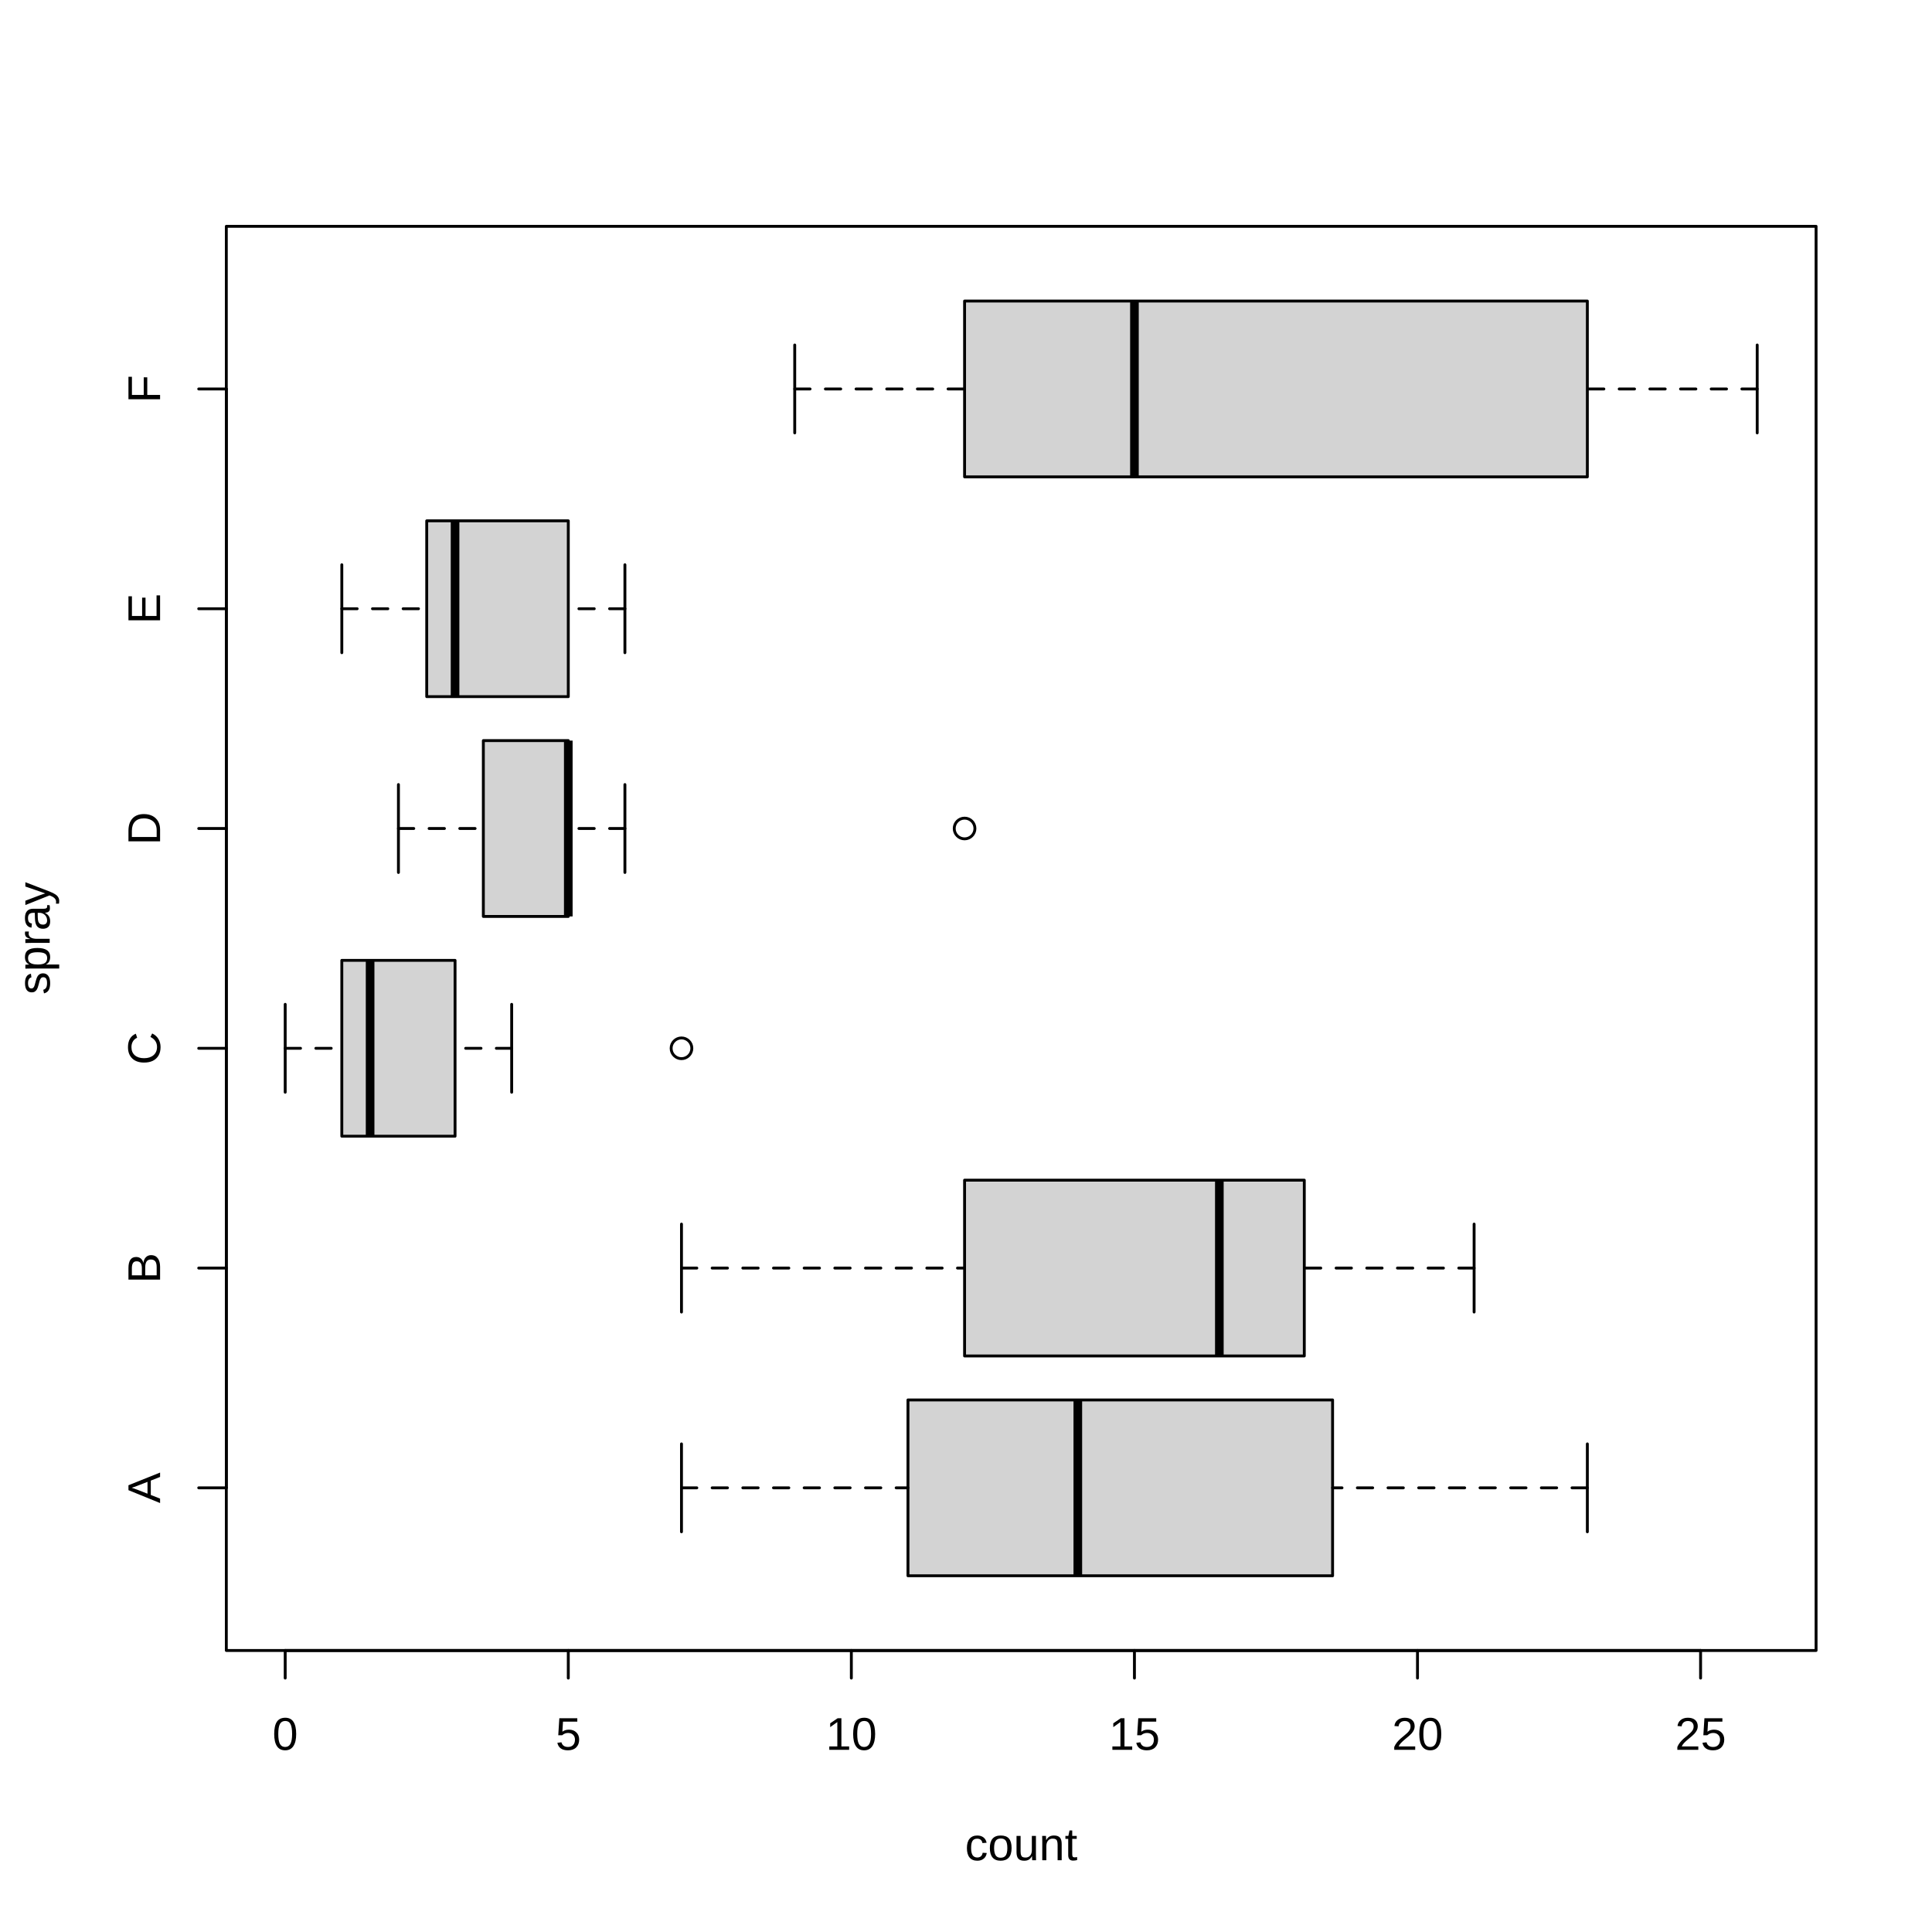
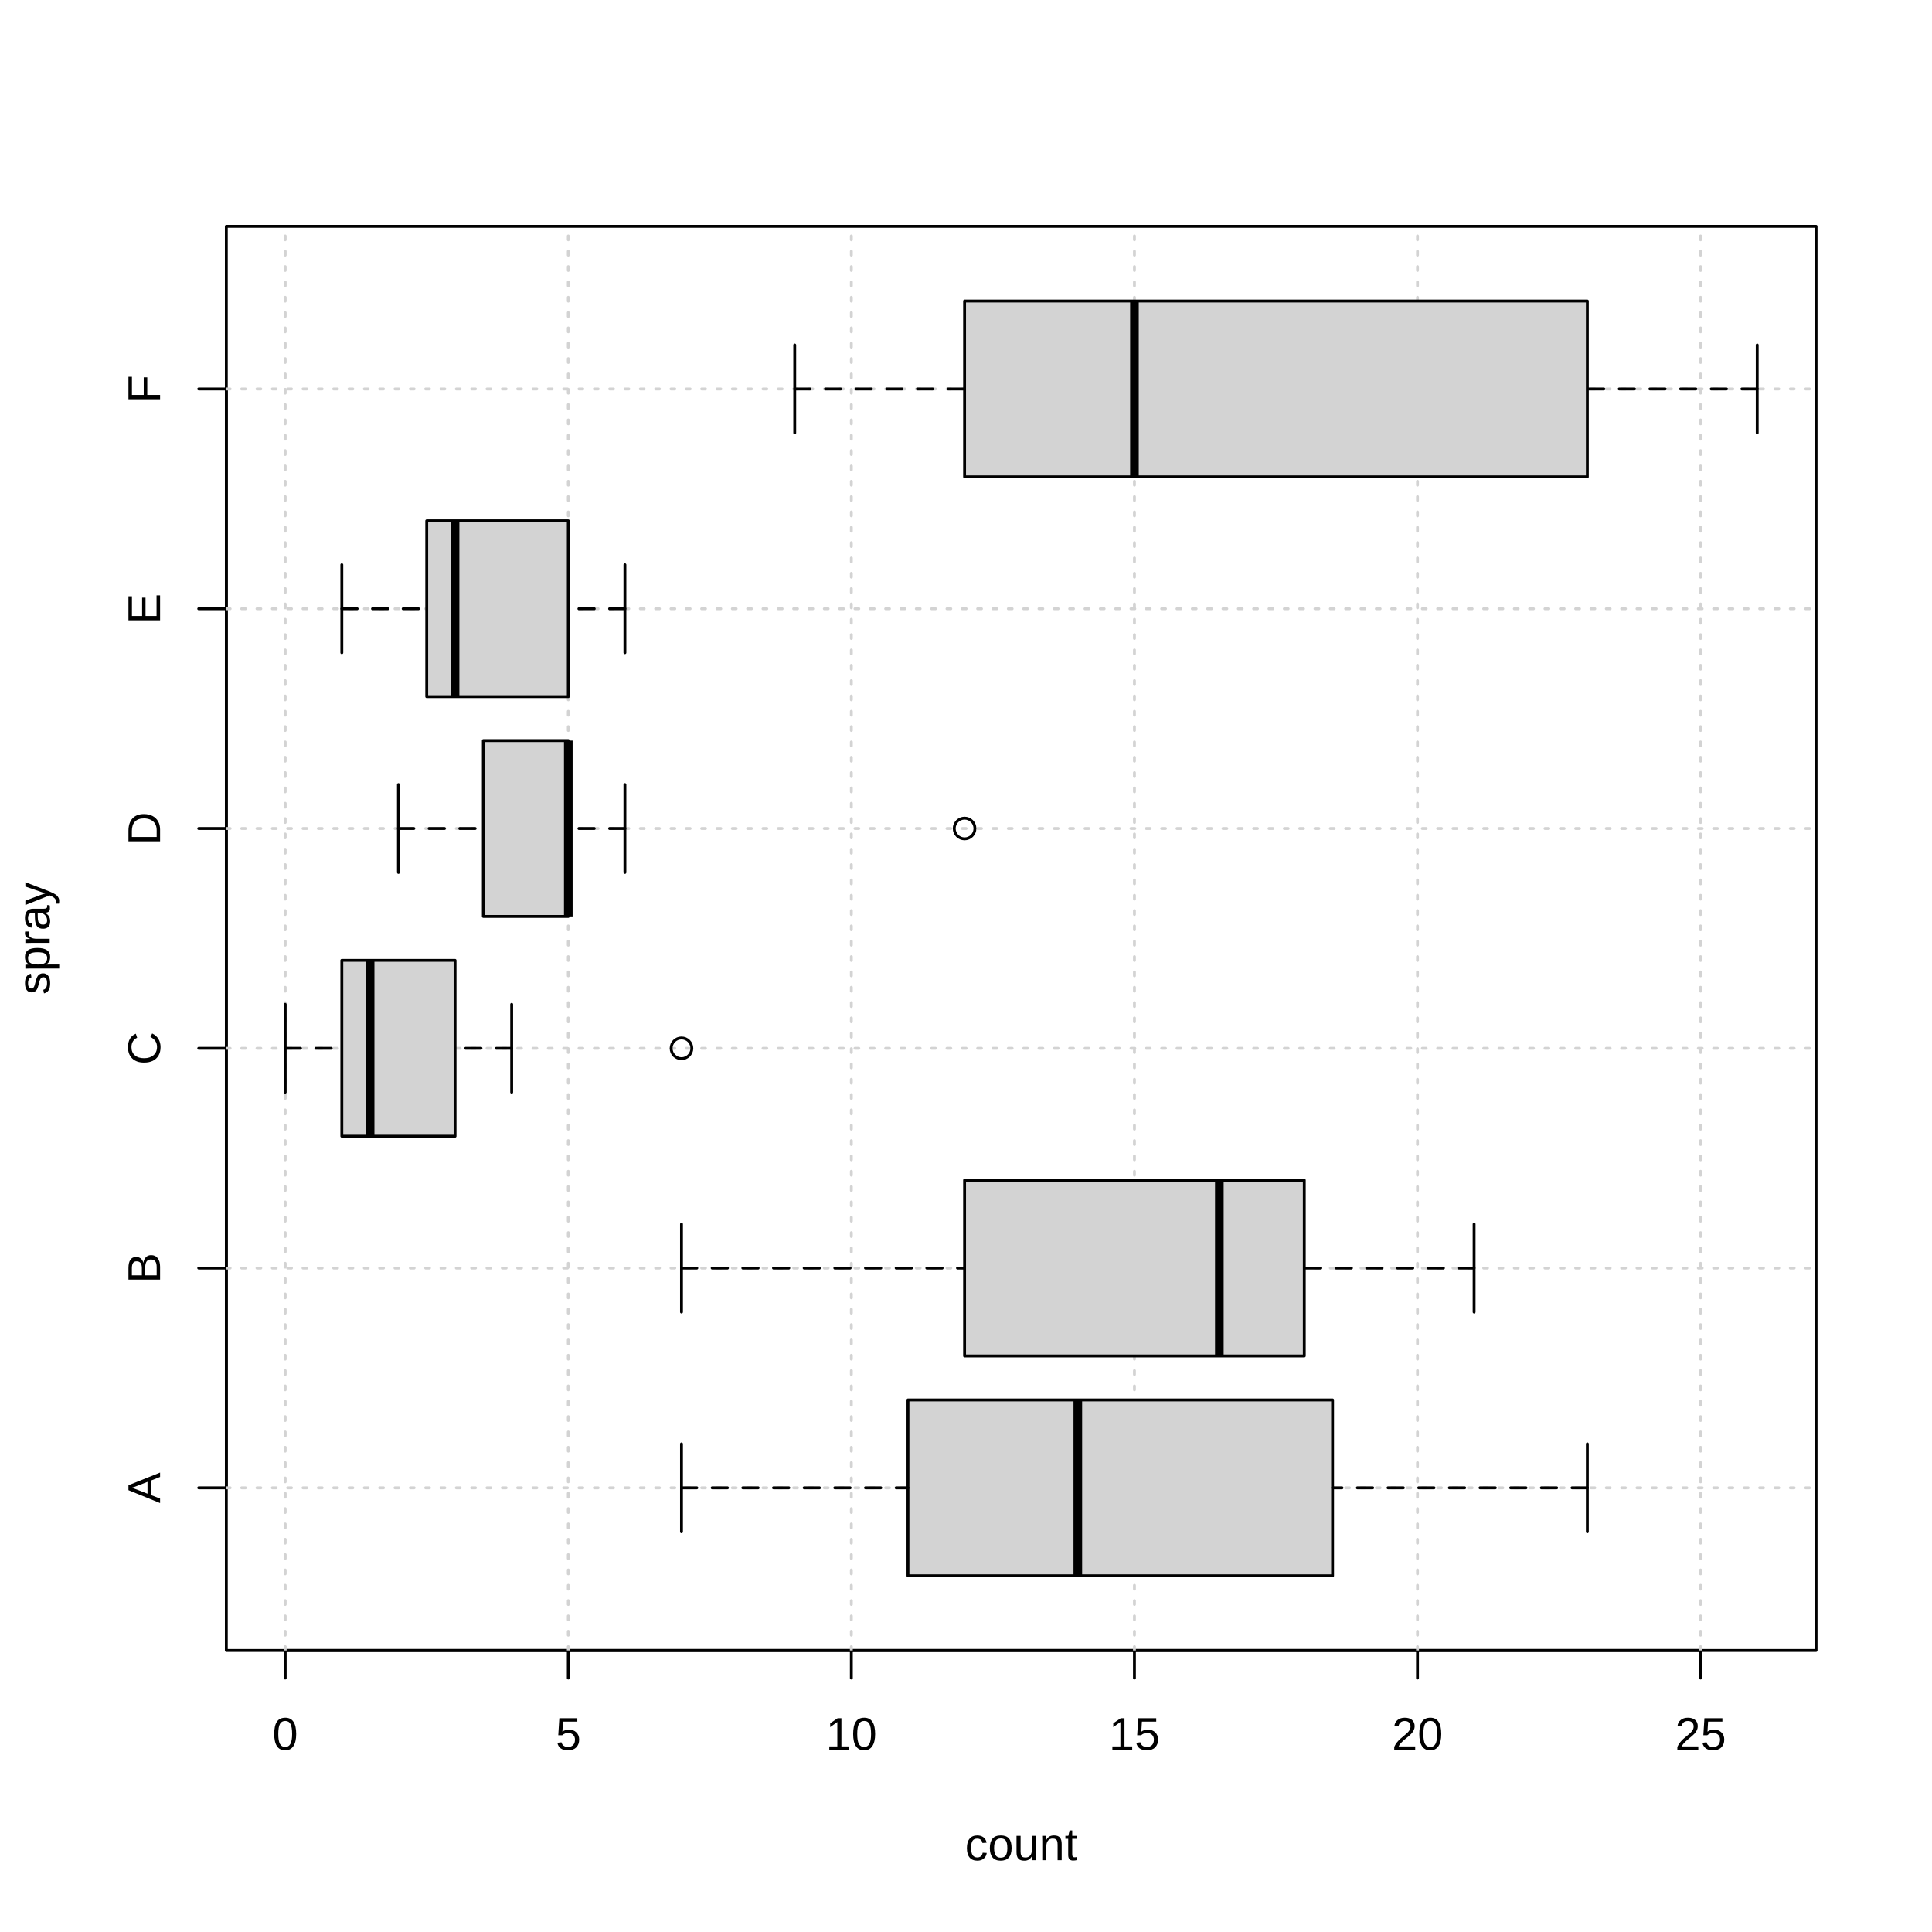
<svg xmlns="http://www.w3.org/2000/svg" class="svglite" width="504.00pt" height="504.00pt" viewBox="0 0 504.00 504.00">
  <defs>
    <style type="text/css">
    .svglite line, .svglite polyline, .svglite polygon, .svglite path, .svglite rect, .svglite circle {
      fill: none;
      stroke: #000000;
      stroke-linecap: round;
      stroke-linejoin: round;
      stroke-miterlimit: 10.00;
    }
    .svglite text {
      white-space: pre;
    }
  </style>
  </defs>
  <rect width="100%" height="100%" style="stroke: none; fill: #FFFFFF;" />
  <defs>
    <clipPath id="cpMC4wMHw1MDQuMDB8MC4wMHw1MDQuMDA=">
      <rect x="0.00" y="0.00" width="504.00" height="504.00" />
    </clipPath>
  </defs>
  <g clip-path="url(#cpMC4wMHw1MDQuMDB8MC4wMHw1MDQuMDA=)">
    <text x="266.40" y="485.28" text-anchor="middle" style="font-size: 12.00px; font-family: &quot;Liberation Sans&quot;;" textLength="29.36px" lengthAdjust="spacingAndGlyphs">count</text>
    <text transform="translate(12.96,244.80) rotate(-90)" text-anchor="middle" style="font-size: 12.00px; font-family: &quot;Liberation Sans&quot;;" textLength="29.35px" lengthAdjust="spacingAndGlyphs">spray</text>
    <line x1="59.04" y1="388.13" x2="59.04" y2="101.47" style="stroke-width: 0.75;" />
    <line x1="59.04" y1="388.13" x2="51.84" y2="388.13" style="stroke-width: 0.75;" />
    <line x1="59.04" y1="330.80" x2="51.84" y2="330.80" style="stroke-width: 0.75;" />
    <line x1="59.04" y1="273.47" x2="51.84" y2="273.47" style="stroke-width: 0.75;" />
    <line x1="59.04" y1="216.13" x2="51.84" y2="216.13" style="stroke-width: 0.75;" />
    <line x1="59.04" y1="158.80" x2="51.84" y2="158.80" style="stroke-width: 0.75;" />
    <line x1="59.04" y1="101.47" x2="51.84" y2="101.47" style="stroke-width: 0.75;" />
    <text transform="translate(41.76,388.13) rotate(-90)" text-anchor="middle" style="font-size: 12.00px; font-family: &quot;Liberation Sans&quot;;" textLength="8.01px" lengthAdjust="spacingAndGlyphs">A</text>
    <text transform="translate(41.76,330.80) rotate(-90)" text-anchor="middle" style="font-size: 12.00px; font-family: &quot;Liberation Sans&quot;;" textLength="8.01px" lengthAdjust="spacingAndGlyphs">B</text>
    <text transform="translate(41.76,273.47) rotate(-90)" text-anchor="middle" style="font-size: 12.00px; font-family: &quot;Liberation Sans&quot;;" textLength="8.67px" lengthAdjust="spacingAndGlyphs">C</text>
    <text transform="translate(41.76,216.13) rotate(-90)" text-anchor="middle" style="font-size: 12.00px; font-family: &quot;Liberation Sans&quot;;" textLength="8.67px" lengthAdjust="spacingAndGlyphs">D</text>
    <text transform="translate(41.76,158.80) rotate(-90)" text-anchor="middle" style="font-size: 12.00px; font-family: &quot;Liberation Sans&quot;;" textLength="8.01px" lengthAdjust="spacingAndGlyphs">E</text>
    <text transform="translate(41.76,101.47) rotate(-90)" text-anchor="middle" style="font-size: 12.00px; font-family: &quot;Liberation Sans&quot;;" textLength="7.33px" lengthAdjust="spacingAndGlyphs">F</text>
    <line x1="74.40" y1="430.56" x2="443.63" y2="430.56" style="stroke-width: 0.75;" />
    <line x1="74.40" y1="430.56" x2="74.40" y2="437.76" style="stroke-width: 0.75;" />
    <line x1="148.25" y1="430.56" x2="148.25" y2="437.76" style="stroke-width: 0.75;" />
    <line x1="222.09" y1="430.56" x2="222.09" y2="437.76" style="stroke-width: 0.75;" />
    <line x1="295.94" y1="430.56" x2="295.94" y2="437.76" style="stroke-width: 0.75;" />
    <line x1="369.78" y1="430.56" x2="369.78" y2="437.76" style="stroke-width: 0.75;" />
    <line x1="443.63" y1="430.56" x2="443.63" y2="437.76" style="stroke-width: 0.75;" />
    <text x="74.40" y="456.48" text-anchor="middle" style="font-size: 12.00px; font-family: &quot;Liberation Sans&quot;;" textLength="6.67px" lengthAdjust="spacingAndGlyphs">0</text>
    <text x="148.25" y="456.48" text-anchor="middle" style="font-size: 12.00px; font-family: &quot;Liberation Sans&quot;;" textLength="6.67px" lengthAdjust="spacingAndGlyphs">5</text>
    <text x="222.09" y="456.48" text-anchor="middle" style="font-size: 12.00px; font-family: &quot;Liberation Sans&quot;;" textLength="13.35px" lengthAdjust="spacingAndGlyphs">10</text>
    <text x="295.94" y="456.48" text-anchor="middle" style="font-size: 12.00px; font-family: &quot;Liberation Sans&quot;;" textLength="13.35px" lengthAdjust="spacingAndGlyphs">15</text>
    <text x="369.78" y="456.48" text-anchor="middle" style="font-size: 12.00px; font-family: &quot;Liberation Sans&quot;;" textLength="13.35px" lengthAdjust="spacingAndGlyphs">20</text>
    <text x="443.63" y="456.48" text-anchor="middle" style="font-size: 12.00px; font-family: &quot;Liberation Sans&quot;;" textLength="13.35px" lengthAdjust="spacingAndGlyphs">25</text>
    <polygon points="59.04,430.56 473.76,430.56 473.76,59.04 59.04,59.04 " style="stroke-width: 0.75;" />
  </g>
  <defs>
    <clipPath id="cpNTkuMDR8NDczLjc2fDU5LjA0fDQzMC41Ng==">
      <rect x="59.04" y="59.04" width="414.72" height="371.52" />
    </clipPath>
  </defs>
  <g clip-path="url(#cpNTkuMDR8NDczLjc2fDU5LjA0fDQzMC41Ng==)">
+     <line x1="59.04" y1="388.13" x2="473.76" y2="388.13" style="stroke-width: 0.75; stroke: #D3D3D3; stroke-dasharray: 1.00,3.00;" />
+     <line x1="59.04" y1="330.80" x2="473.76" y2="330.80" style="stroke-width: 0.75; stroke: #D3D3D3; stroke-dasharray: 1.00,3.00;" />
+     <line x1="59.04" y1="273.47" x2="473.76" y2="273.47" style="stroke-width: 0.75; stroke: #D3D3D3; stroke-dasharray: 1.00,3.00;" />
+     <line x1="59.04" y1="216.13" x2="473.76" y2="216.13" style="stroke-width: 0.75; stroke: #D3D3D3; stroke-dasharray: 1.00,3.00;" />
+     <line x1="59.04" y1="158.80" x2="473.76" y2="158.80" style="stroke-width: 0.75; stroke: #D3D3D3; stroke-dasharray: 1.00,3.00;" />
+     <line x1="59.04" y1="101.47" x2="473.76" y2="101.47" style="stroke-width: 0.75; stroke: #D3D3D3; stroke-dasharray: 1.00,3.00;" />
+     <line x1="74.40" y1="430.56" x2="74.40" y2="59.04" style="stroke-width: 0.75; stroke: #D3D3D3; stroke-dasharray: 1.00,3.00;" />
+     <line x1="148.25" y1="430.56" x2="148.25" y2="59.04" style="stroke-width: 0.75; stroke: #D3D3D3; stroke-dasharray: 1.00,3.00;" />
+     <line x1="222.09" y1="430.56" x2="222.09" y2="59.04" style="stroke-width: 0.75; stroke: #D3D3D3; stroke-dasharray: 1.00,3.00;" />
+     <line x1="295.94" y1="430.56" x2="295.94" y2="59.04" style="stroke-width: 0.75; stroke: #D3D3D3; stroke-dasharray: 1.00,3.00;" />
+     <line x1="369.78" y1="430.56" x2="369.78" y2="59.04" style="stroke-width: 0.75; stroke: #D3D3D3; stroke-dasharray: 1.00,3.00;" />
+     <line x1="443.63" y1="430.56" x2="443.63" y2="59.04" style="stroke-width: 0.75; stroke: #D3D3D3; stroke-dasharray: 1.00,3.00;" />
    <polygon points="236.86,411.07 236.86,365.20 347.63,365.20 347.63,411.07 " style="stroke-width: 0.75; stroke: none; fill: #D3D3D3;" />
    <line x1="281.17" y1="411.07" x2="281.17" y2="365.20" style="stroke-width: 2.25; stroke-linecap: butt;" />
    <line x1="177.78" y1="388.13" x2="236.86" y2="388.13" style="stroke-width: 0.75; stroke-dasharray: 4.00,4.00;" />
    <line x1="414.09" y1="388.13" x2="347.63" y2="388.13" style="stroke-width: 0.75; stroke-dasharray: 4.00,4.00;" />
    <line x1="177.78" y1="399.60" x2="177.78" y2="376.67" style="stroke-width: 0.75;" />
    <line x1="414.09" y1="399.60" x2="414.09" y2="376.67" style="stroke-width: 0.75;" />
    <polygon points="236.86,411.07 236.86,365.20 347.63,365.20 347.63,411.07 " style="stroke-width: 0.75;" />
    <polygon points="251.63,353.73 251.63,307.87 340.25,307.87 340.25,353.73 " style="stroke-width: 0.75; stroke: none; fill: #D3D3D3;" />
    <line x1="318.09" y1="353.73" x2="318.09" y2="307.87" style="stroke-width: 2.25; stroke-linecap: butt;" />
    <line x1="177.78" y1="330.80" x2="251.63" y2="330.80" style="stroke-width: 0.75; stroke-dasharray: 4.00,4.00;" />
    <line x1="384.55" y1="330.80" x2="340.25" y2="330.80" style="stroke-width: 0.75; stroke-dasharray: 4.00,4.00;" />
    <line x1="177.78" y1="342.27" x2="177.78" y2="319.33" style="stroke-width: 0.75;" />
    <line x1="384.55" y1="342.27" x2="384.55" y2="319.33" style="stroke-width: 0.75;" />
    <polygon points="251.63,353.73 251.63,307.87 340.25,307.87 340.25,353.73 " style="stroke-width: 0.75;" />
    <polygon points="89.17,296.40 89.17,250.53 118.71,250.53 118.71,296.40 " style="stroke-width: 0.75; stroke: none; fill: #D3D3D3;" />
    <line x1="96.55" y1="296.40" x2="96.55" y2="250.53" style="stroke-width: 2.25; stroke-linecap: butt;" />
    <line x1="74.40" y1="273.47" x2="89.17" y2="273.47" style="stroke-width: 0.75; stroke-dasharray: 4.00,4.00;" />
    <line x1="133.48" y1="273.47" x2="118.71" y2="273.47" style="stroke-width: 0.75; stroke-dasharray: 4.00,4.00;" />
    <line x1="74.40" y1="284.93" x2="74.40" y2="262.00" style="stroke-width: 0.75;" />
    <line x1="133.48" y1="284.93" x2="133.48" y2="262.00" style="stroke-width: 0.75;" />
    <polygon points="89.17,296.40 89.17,250.53 118.71,250.53 118.71,296.40 " style="stroke-width: 0.75;" />
    <circle cx="177.78" cy="273.47" r="2.70" style="stroke-width: 0.75;" />
    <polygon points="126.09,239.07 126.09,193.20 148.25,193.20 148.25,239.07 " style="stroke-width: 0.75; stroke: none; fill: #D3D3D3;" />
    <line x1="148.25" y1="239.07" x2="148.25" y2="193.20" style="stroke-width: 2.25; stroke-linecap: butt;" />
    <line x1="103.94" y1="216.13" x2="126.09" y2="216.13" style="stroke-width: 0.75; stroke-dasharray: 4.00,4.00;" />
    <line x1="163.02" y1="216.13" x2="148.25" y2="216.13" style="stroke-width: 0.75; stroke-dasharray: 4.00,4.00;" />
    <line x1="103.94" y1="227.60" x2="103.94" y2="204.67" style="stroke-width: 0.75;" />
    <line x1="163.02" y1="227.60" x2="163.02" y2="204.67" style="stroke-width: 0.75;" />
    <polygon points="126.09,239.07 126.09,193.20 148.25,193.20 148.25,239.07 " style="stroke-width: 0.75;" />
    <circle cx="251.63" cy="216.13" r="2.70" style="stroke-width: 0.75;" />
    <polygon points="111.32,181.73 111.32,135.87 148.25,135.87 148.25,181.73 " style="stroke-width: 0.75; stroke: none; fill: #D3D3D3;" />
    <line x1="118.71" y1="181.73" x2="118.71" y2="135.87" style="stroke-width: 2.25; stroke-linecap: butt;" />
    <line x1="89.17" y1="158.80" x2="111.32" y2="158.80" style="stroke-width: 0.75; stroke-dasharray: 4.00,4.00;" />
    <line x1="163.02" y1="158.80" x2="148.25" y2="158.80" style="stroke-width: 0.75; stroke-dasharray: 4.00,4.00;" />
    <line x1="89.17" y1="170.27" x2="89.17" y2="147.33" style="stroke-width: 0.75;" />
    <line x1="163.02" y1="170.27" x2="163.02" y2="147.33" style="stroke-width: 0.75;" />
    <polygon points="111.32,181.73 111.32,135.87 148.25,135.87 148.25,181.73 " style="stroke-width: 0.75;" />
    <polygon points="251.63,124.40 251.63,78.53 414.09,78.53 414.09,124.40 " style="stroke-width: 0.75; stroke: none; fill: #D3D3D3;" />
    <line x1="295.94" y1="124.40" x2="295.94" y2="78.53" style="stroke-width: 2.25; stroke-linecap: butt;" />
    <line x1="207.32" y1="101.47" x2="251.63" y2="101.47" style="stroke-width: 0.75; stroke-dasharray: 4.00,4.00;" />
    <line x1="458.40" y1="101.47" x2="414.09" y2="101.47" style="stroke-width: 0.75; stroke-dasharray: 4.00,4.00;" />
    <line x1="207.32" y1="112.93" x2="207.32" y2="90.00" style="stroke-width: 0.75;" />
    <line x1="458.40" y1="112.93" x2="458.40" y2="90.00" style="stroke-width: 0.75;" />
    <polygon points="251.63,124.40 251.63,78.53 414.09,78.53 414.09,124.40 " style="stroke-width: 0.75;" />
  </g>
</svg>
